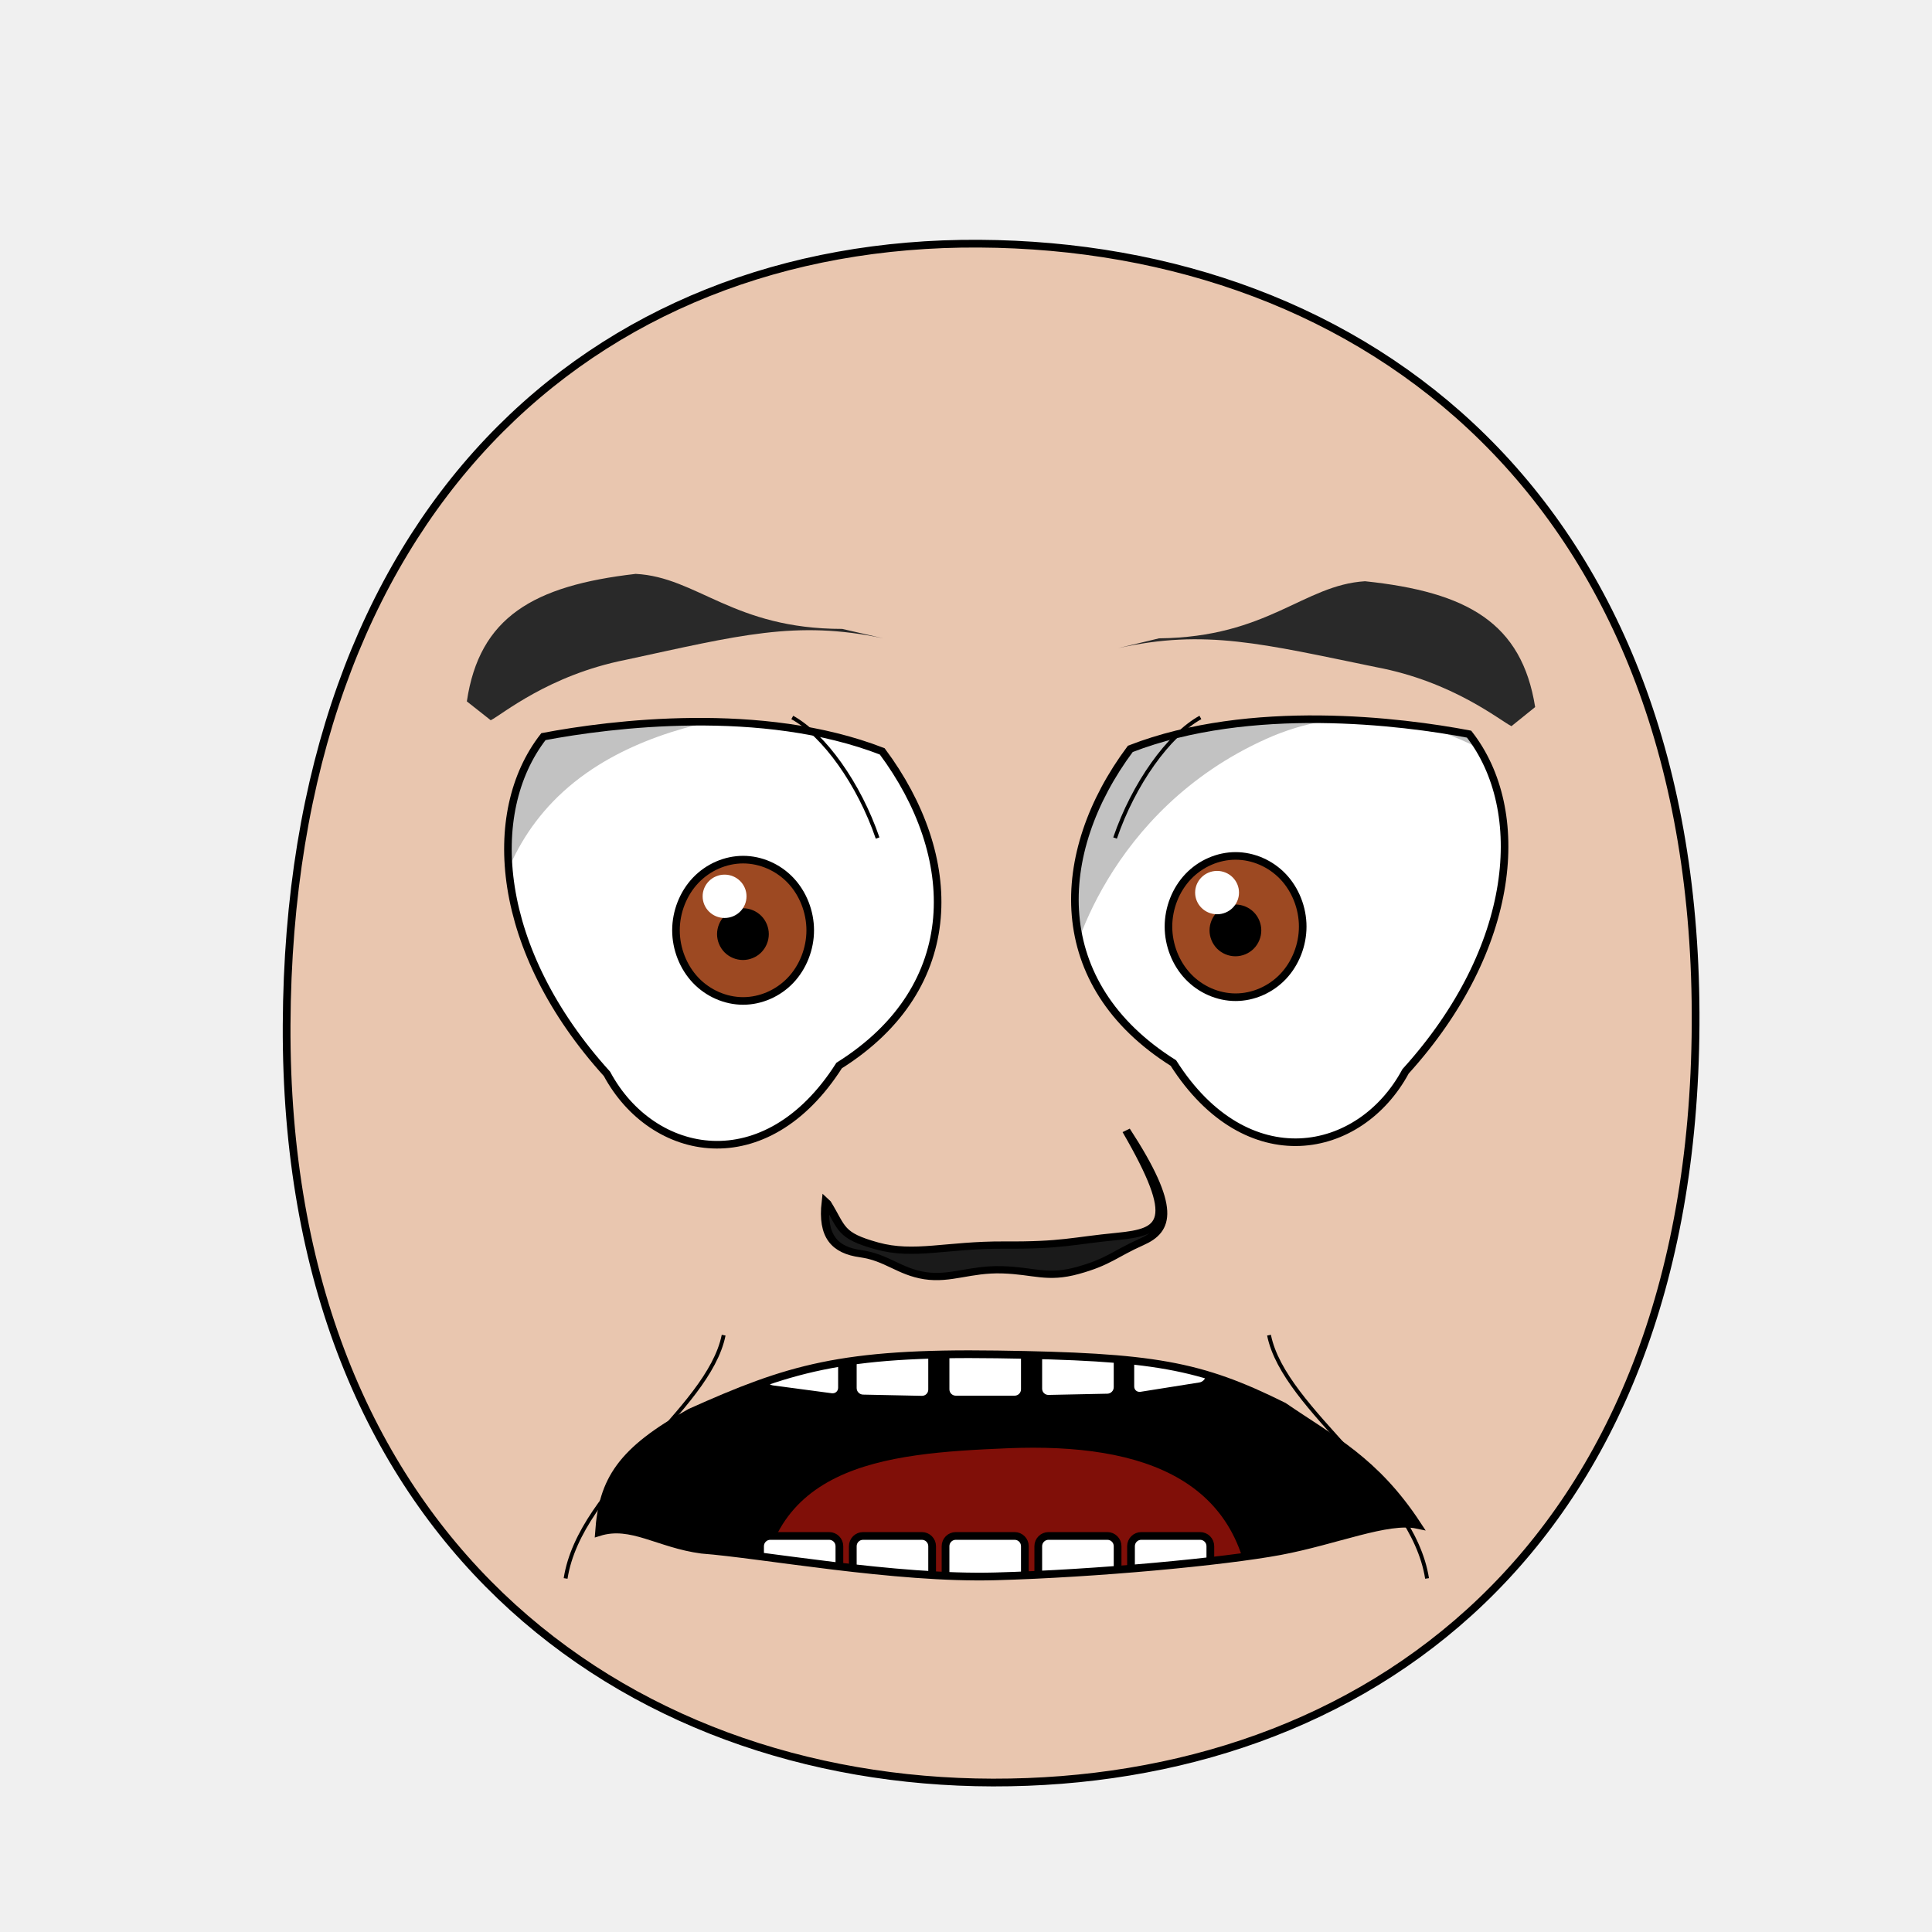
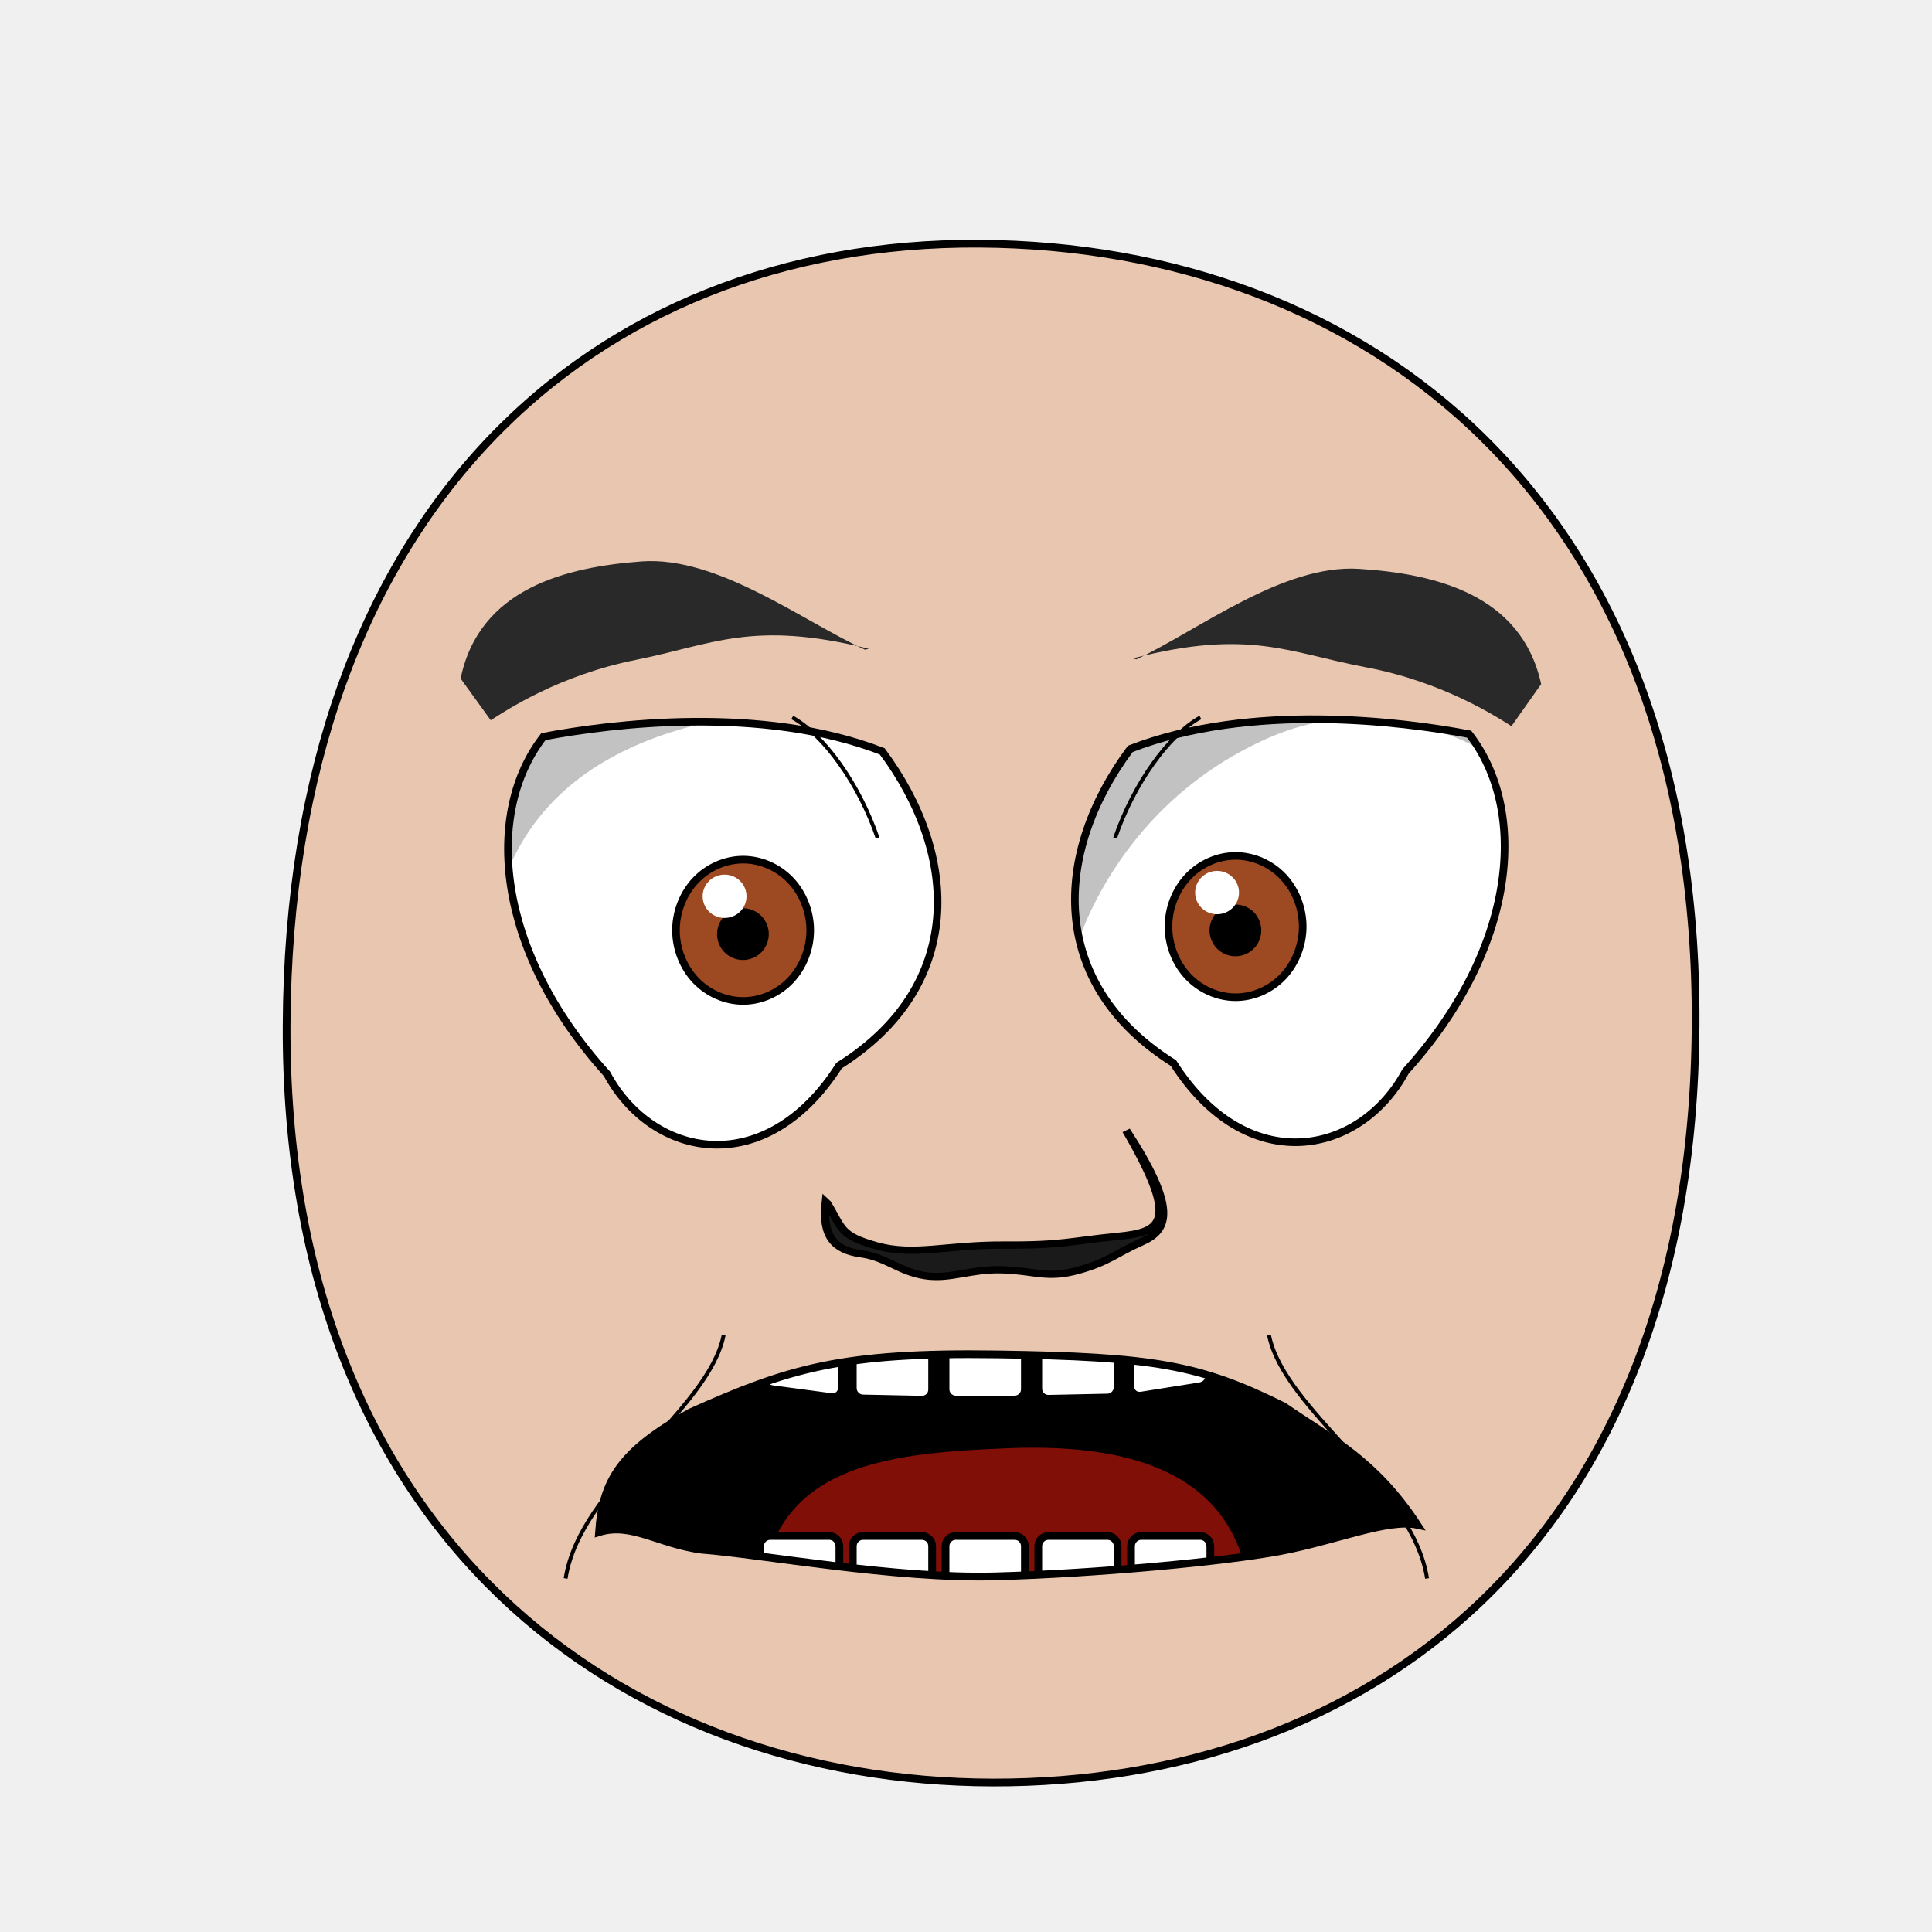
- <svg xmlns="http://www.w3.org/2000/svg" xmlns:xlink="http://www.w3.org/1999/xlink" height="100%" width="100%" id="emoticon-front-view" viewBox="0 0 250 250" version="1.1">
+ <svg xmlns="http://www.w3.org/2000/svg" xmlns:xlink="http://www.w3.org/1999/xlink" version="1.1" viewBox="0 0 250 250" id="emoticon-front-view" width="100%" height="100%">
  <defs id="defs4">
    <linearGradient id="linearGradient5745">
-       <stop style="stop-color:#f4c815;stop-opacity:1" offset="0" id="stop5747" />
-       <stop style="stop-color:#cc0000;stop-opacity:1" offset="1" id="stop5749" />
+       <stop style="stop-color:#f4c815;stop-opacity:1" id="stop5747" offset="0" />
+       <stop style="stop-color:#cc0000;stop-opacity:1" id="stop5749" offset="1" />
    </linearGradient>
    <linearGradient id="linearGradient2823">
-       <stop style="stop-color:#000000;stop-opacity:1" offset="0" id="stop2825" />
-       <stop style="stop-color:#6f0a5a;stop-opacity:1" offset="1" id="stop2827" />
+       <stop style="stop-color:#000000;stop-opacity:1" id="stop2825" offset="0" />
+       <stop style="stop-color:#6f0a5a;stop-opacity:1" id="stop2827" offset="1" />
    </linearGradient>
    <clipPath id="clipPath2967">
-       <use transform="translate(-57.140,-22.860)" xlink:href="#path3622" height="1" width="1" y="0" x="0" id="use2969">
+       <use transform="translate(-57.140,-22.860)" id="use2969" x="0" y="0" width="1" height="1" xlink:href="#path3622">
</use>
    </clipPath>
    <clipPath id="clipPath4022">
-       <use transform="matrix(-1,0,0,1,915.870,-3.770)" xlink:href="#path3622" height="250" width="250" y="0" x="0" id="use5959">
+       <use transform="matrix(-1,0,0,1,915.870,-3.770)" id="use5959" x="0" y="0" width="250" height="250" xlink:href="#path3622">
</use>
    </clipPath>
-     <radialGradient spreadMethod="pad" gradientTransform="matrix(98.09029,121.5278,-104.4591,83.94095,1881.611,1722.677)" gradientUnits="userSpaceOnUse" xlink:href="#linearGradient5745" id="radialGradient5694" fy="2.705" fx="-15.372" r="1" cy="2.705" cx="-15.372">
+     <radialGradient cx="-15.372" cy="2.705" r="1" fx="-15.372" fy="2.705" id="radialGradient5694" xlink:href="#linearGradient5745" gradientUnits="userSpaceOnUse" gradientTransform="matrix(98.09029,121.5278,-104.4591,83.94095,1881.611,1722.677)" spreadMethod="pad">
</radialGradient>
-     <linearGradient gradientTransform="translate(37.46307,-25.35117)" gradientUnits="userSpaceOnUse" xlink:href="#linearGradient2823" id="irisGradient" y2="606.466" x2="138.571" y1="488.076" x1="107.143">
+     <linearGradient x1="107.143" y1="488.076" x2="138.571" y2="606.466" id="irisGradient" xlink:href="#linearGradient2823" gradientUnits="userSpaceOnUse" gradientTransform="translate(37.46307,-25.35117)">
</linearGradient>
-     <clipPath clipPathUnits="userSpaceOnUse" id="clipPath-mouth">
-       <use x="0" y="0" xlink:href="#mouth-outline" id="use-mouth-outline" width="250" height="250" />
+     <clipPath id="clipPath-mouth" clipPathUnits="userSpaceOnUse">
+       <use height="250" width="250" id="use-mouth-outline" xlink:href="#mouth-outline" y="0" x="0" />
    </clipPath>
  </defs>
  <g id="head">
    <path style="fill:#e9c6af;stroke:#000000;stroke-width:1;stroke-opacity:1" d="M 128.480,230.660 C 176.270,230.750 219.010,200.570 219.410,132.640 219.800,64.720 176.760,31.810 126.680,31.530 76.600,31.240 37.380,66.280 37.090,132.640 36.800,199.010 80.690,230.570 128.480,230.660 Z" id="path164">
</path>
  </g>
  <g transform="matrix(0.160,0,0,0.160,62.840,33.620)" style="stroke-width:4.360;stroke-miterlimit:4;stroke-dasharray:none" id="left-eye">
    <path d="M 320.750,397.550 C 383.630,482.020 387.490,587.760 285.900,651.620 226.470,744.890 134.950,726.730 98.130,658.350 7.660,558.450 -1.200,447.180 46.750,385.630 100.890,375.350 223.600,359.810 320.750,397.550 Z" style="fill:#ffffff;stroke:#000000;stroke-width:6.140;stroke-miterlimit:4;stroke-opacity:1;stroke-dasharray:none" id="path3622">
</path>
-     <g transform="translate(57.140,22.860)" style="stroke-width:4.360;stroke-miterlimit:4;stroke-dasharray:none" id="lens" clip-path="url(#clipPath2967)">
+     <g transform="translate(57.140,22.860)" style="stroke-width:4.360;stroke-miterlimit:4;stroke-dasharray:none" clip-path="url(#clipPath2967)" id="lens">
      <g id="g4403">
        <path style="fill:#9d4922;fill-opacity:1;stroke:#000000;stroke-width:6.140;stroke-miterlimit:4;stroke-opacity:1;stroke-dasharray:none" d="M 205.380,519.390 C 205.380,534.350 199.530,549.210 189.480,559.790 179.430,570.370 165.310,576.530 151.090,576.530 136.880,576.530 122.760,570.370 112.710,559.790 102.660,549.210 96.800,534.350 96.800,519.390 96.800,504.430 102.660,489.560 112.710,478.980 122.760,468.400 136.880,462.240 151.090,462.240 165.310,462.240 179.430,468.400 189.480,478.980 199.530,489.560 205.380,504.430 205.380,519.390 Z" id="iris">
</path>
        <path d="M 168.810,522.490 C 168.810,527.160 166.890,531.810 163.580,535.120 160.270,538.430 155.630,540.350 150.950,540.350 146.270,540.350 141.630,538.430 138.320,535.120 135.020,531.810 133.090,527.160 133.090,522.490 133.090,517.810 135.020,513.160 138.320,509.850 141.630,506.550 146.270,504.620 150.950,504.620 155.630,504.620 160.270,506.550 163.580,509.850 166.890,513.160 168.810,517.810 168.810,522.490 Z" style="fill:#000000;fill-opacity:1;stroke:#000000;stroke-width:6.140;stroke-miterlimit:4;stroke-opacity:1;stroke-dasharray:none" id="pupil">
</path>
        <path d="M 153.850,491.900 C 153.850,501.610 145.920,509.430 136.110,509.430 126.320,509.430 118.370,501.610 118.370,491.900 118.370,482.240 126.320,474.370 136.110,474.370 145.920,474.370 153.850,482.240 153.850,491.900 Z" style="fill:#ffffff;fill-opacity:1;stroke:none" id="glare">
</path>
      </g>
      <path style="opacity:0.240;fill:#000000;stroke:#000000;stroke-width:1px;stroke-linecap:butt;stroke-linejoin:miter;stroke-opacity:1" d="M -51.390,603.840 -118.800,355.830 226.660,230.150 269.850,341.170 C 269.850,341.170 118.840,324.910 23.830,392.010 -83.630,467.890 -51.390,603.840 -51.390,603.840 Z" id="left-lid-shadow">
</path>
    </g>
  </g>
  <g transform="matrix(0.160,0,0,0.160,51.040,33.900)" style="stroke-width:4.360;stroke-miterlimit:4;stroke-dasharray:none" id="right-eye">
-     <use transform="matrix(-1,0,0,1,915.870,-3.770)" xlink:href="#path3622" height="250" width="250" y="0" x="0" id="use3959">
+     <use transform="matrix(-1,0,0,1,915.870,-3.770)" id="use3959" x="0" y="0" width="250" height="250" xlink:href="#path3622">
</use>
-     <g id="g4015" clip-path="url(#clipPath4022)">
-       <use transform="translate(529.190,18.100)" style="stroke-width:4.360;stroke-miterlimit:4;stroke-dasharray:none" xlink:href="#g4403" height="1" width="1" y="0" x="0" id="right-lens">
+     <g clip-path="url(#clipPath4022)" id="g4015">
+       <use transform="translate(529.190,18.100)" style="stroke-width:4.360;stroke-miterlimit:4;stroke-dasharray:none" id="right-lens" x="0" y="0" width="1" height="1" xlink:href="#g4403">
</use>
      <path style="opacity:0.240;fill:#000000;stroke:#000000;stroke-width:1px;stroke-linecap:butt;stroke-linejoin:miter;stroke-miterlimit:4;stroke-opacity:1;stroke-dasharray:none" d="M 544.620,581.570 504.110,366.680 777.130,253.410 938.410,436.090 C 938.410,436.090 833.010,327.620 704.750,385.300 576.490,442.960 544.200,565.900 544.620,581.570 Z" id="right-lid-shadow">
</path>
    </g>
  </g>
-   <path d="M 114.300,82.600 C 103.010,80.200 95.580,82.230 80.930,85.390 70.990,87.360 64.980,92.460 63.500,93.200 L 60.410,90.760 C 62.030,79.850 69.030,75.780 82.260,74.260 90.220,74.670 94.890,81.380 108.980,81.380 Z" style="fill:#292929;fill-opacity:1;fill-rule:nonzero;stroke:4;stroke-width:1;stroke-miterlimit:115.180;stroke-opacity:82.450;stroke-dasharray:none" id="left-eye-brow">
+   <path d="M 112.416,83.946 C 97.359,80.200 92.204,83.410 82.276,85.390 72.358,87.360 65.488,91.922 63.500,93.200 L 59.603,87.800 C 62.030,76.083 73.336,73.358 83.067,72.645 92.869,71.953 103.771,80.304 111.940,84.071 Z" style="fill:#292929;fill-opacity:1;fill-rule:nonzero;stroke:4;stroke-width:1;stroke-miterlimit:115.180;stroke-opacity:20.080;stroke-dasharray:none" id="left-eye-brow">
</path>
  <g style="stroke-width:1" transform="matrix(1.130,0,0,1,-17.270,2.110)" id="nose">
    <path style="fill:#1a1a1a;stroke:#000000;stroke-width:0.940;stroke-miterlimit:4;stroke-dasharray:none" d="M 110.020,153.620 C 111.770,156.850 111.400,157.760 115.700,159.110 119.990,160.450 123.630,158.960 130.310,159 136.980,159.050 138.020,158.450 143.240,157.880 148.470,157.300 150.360,156.080 144.250,144.170 150.080,154.270 149.100,157.050 146.020,158.590 142.950,160.130 142.240,161.190 138.690,162.290 135.170,163.390 133.710,162.320 130.040,162.200 126.360,162.080 124.140,163.470 121.190,162.960 118.250,162.440 116.830,160.590 113.850,160.120 110.860,159.660 109.390,157.880 109.840,153.430 Z" id="nose-outline">
</path>
  </g>
-   <use transform="matrix(-1,0.010,0.010,1,258.150,0.130)" xlink:href="#left-eye-brow" height="250" width="250" y="0" x="0" id="right-eye-brow">
+   <use transform="matrix(-1,0.010,0.010,1,258.150,0.130)" id="right-eye-brow" x="0" y="0" width="250" height="250" xlink:href="#left-eye-brow">
</use>
  <g id="mouth">
-     <g clip-path="url(#clipPath-mouth)" id="mouth-interior">
-       <rect style="fill:#000000;fill-opacity:1;stroke:none" id="mouth-background" width="119.944" height="66.556" x="68.16" y="159.934">
+     <g id="mouth-interior" clip-path="url(#clipPath-mouth)">
+       <rect style="fill:#000000;fill-opacity:1;stroke:none" y="159.934" x="68.16" height="66.556" width="119.944" id="mouth-background">
</rect>
      <path d="M 98.340,209.750 C 98.010,189.460 114.230,188.070 130.460,187.400 148.010,186.690 161.920,191.440 161.920,209.750 140.730,209.750 119.540,209.750 98.340,209.750 Z" style="fill:#800f08;fill-opacity:1;stroke:none" id="tongue">
</path>
-       <g style="stroke:#000000;stroke-opacity:1" transform="translate(4,-6.350)" morph="fix-children" id="upper-teeth">
-         <rect transform="matrix(0.991225,0.1321854,0,1,0,0)" rx="1.336" ry="1.325" y="158.195" x="95.524" height="15.123" width="10.356" id="tooth-02" style="fill:#ffffff;fill-opacity:1;stroke:#000000;stroke-width:1.004;stroke-opacity:1">
+       <g style="stroke:#000000;stroke-opacity:1" transform="translate(4,-6.350)" id="upper-teeth" morph="fix-children">
+         <rect style="fill:#ffffff;fill-opacity:1;stroke:#000000;stroke-width:1.004;stroke-opacity:1" id="tooth-02" width="10.356" height="15.123" x="95.524" y="158.195" ry="1.325" rx="1.336" transform="matrix(0.991225,0.1321854,0,1,0,0)">
</rect>
-         <rect transform="matrix(0.999781,0.02092668,0,1,0,0)" id="tooth-03" width="10.267" height="15.123" x="106.375" y="169.934" ry="1.325" rx="1.325" style="fill:#ffffff;fill-opacity:1;stroke:#000000;stroke-width:1;stroke-opacity:1">
+         <rect style="fill:#ffffff;fill-opacity:1;stroke:#000000;stroke-width:1;stroke-opacity:1" rx="1.325" ry="1.325" y="169.934" x="106.375" height="15.123" width="10.267" id="tooth-03" transform="matrix(0.999781,0.02092668,0,1,0,0)">
</rect>
-         <rect rx="1.325" ry="1.325" y="172.327" x="118.352" height="15.123" width="10.265" id="tooth-04" style="fill:#ffffff;fill-opacity:1;stroke:#000000;stroke-opacity:1">
+         <rect style="fill:#ffffff;fill-opacity:1;stroke:#000000;stroke-opacity:1" id="tooth-04" width="10.265" height="15.123" x="118.352" y="172.327" ry="1.325" rx="1.325">
</rect>
-         <rect transform="matrix(0.999781,-0.02092669,0,1,0,0)" id="tooth-05" width="10.267" height="15.123" x="130.381" y="174.986" ry="1.325" rx="1.325" style="fill:#ffffff;fill-opacity:1;stroke:#000000;stroke-width:1;stroke-opacity:1">
+         <rect style="fill:#ffffff;fill-opacity:1;stroke:#000000;stroke-width:1;stroke-opacity:1" rx="1.325" ry="1.325" y="174.986" x="130.381" height="15.123" width="10.267" id="tooth-05" transform="matrix(0.999781,-0.02092669,0,1,0,0)">
</rect>
-         <rect transform="matrix(0.9876076,-0.1569434,0,1,0,0)" rx="1.341" ry="1.325" y="194.646" x="144.054" height="15.123" width="10.394" id="tooth-06" style="fill:#ffffff;fill-opacity:1;stroke:#000000;stroke-width:1.006;stroke-opacity:1">
+         <rect style="fill:#ffffff;fill-opacity:1;stroke:#000000;stroke-width:1.006;stroke-opacity:1" id="tooth-06" width="10.394" height="15.123" x="144.054" y="194.646" ry="1.325" rx="1.341" transform="matrix(0.9876076,-0.1569434,0,1,0,0)">
</rect>
      </g>
      <g style="stroke:#000000;stroke-opacity:1" transform="translate(4,26.660)" id="lower-teeth">
-         <rect style="fill:#ffffff;fill-opacity:1;stroke:#000000;stroke-opacity:1" id="tooth-09" width="10.265" height="15.123" x="94.352" y="172.091" ry="1.325" rx="1.325">
+         <rect style="fill:#ffffff;fill-opacity:1;stroke:#000000;stroke-opacity:1" rx="1.325" ry="1.325" y="172.091" x="94.352" height="15.123" width="10.265" id="tooth-09">
</rect>
-         <rect style="fill:#ffffff;fill-opacity:1;stroke:#000000;stroke-opacity:1" rx="1.325" ry="1.325" y="172.091" x="106.352" height="15.123" width="10.265" id="tooth-10">
+         <rect style="fill:#ffffff;fill-opacity:1;stroke:#000000;stroke-opacity:1" id="tooth-10" width="10.265" height="15.123" x="106.352" y="172.091" ry="1.325" rx="1.325">
</rect>
-         <rect style="fill:#ffffff;fill-opacity:1;stroke:#000000;stroke-opacity:1" id="tooth-11" width="10.265" height="15.123" x="118.352" y="172.091" ry="1.325" rx="1.325">
+         <rect style="fill:#ffffff;fill-opacity:1;stroke:#000000;stroke-opacity:1" rx="1.325" ry="1.325" y="172.091" x="118.352" height="15.123" width="10.265" id="tooth-11">
</rect>
-         <rect style="fill:#ffffff;fill-opacity:1;stroke:#000000;stroke-opacity:1" rx="1.325" ry="1.325" y="172.091" x="130.352" height="15.123" width="10.265" id="tooth-12">
+         <rect style="fill:#ffffff;fill-opacity:1;stroke:#000000;stroke-opacity:1" id="tooth-12" width="10.265" height="15.123" x="130.352" y="172.091" ry="1.325" rx="1.325">
</rect>
-         <rect style="fill:#ffffff;fill-opacity:1;stroke:#000000;stroke-opacity:1" id="tooth-13" width="10.265" height="15.123" x="142.352" y="172.091" ry="1.325" rx="1.325">
+         <rect style="fill:#ffffff;fill-opacity:1;stroke:#000000;stroke-opacity:1" rx="1.325" ry="1.325" y="172.091" x="142.352" height="15.123" width="10.265" id="tooth-13">
</rect>
      </g>
    </g>
    <path d="M 183.400,197.310 C 179.530,196.490 172.920,199.350 165.630,200.720 158.330,202.080 141.860,203.620 128.810,203.980 115.820,204.340 98.550,201.120 90.800,200.530 85.200,199.790 81.700,196.950 77.510,198.260 77.980,191.560 80.340,187.740 89.320,182.770 102.020,177.070 108.880,174.970 129.020,175.260 149.230,175.550 155.270,176.590 166.090,181.970 172.360,186.270 177.920,188.960 183.400,197.310 Z" style="fill:none;stroke:#000000;stroke-width:1px;stroke-miterlimit:4;stroke-opacity:1" id="mouth-outline">
</path>
  </g>
  <g style="stroke-width:0.500;stroke-miterlimit:4;stroke-dasharray:none" id="wrinkles">
    <path d="M 102.520,92.840 C 106.630,95.110 111.160,101.420 113.560,108.440" style="fill:none;stroke:#000000;stroke-width:0.500;stroke-linecap:butt;stroke-linejoin:miter;stroke-miterlimit:4;stroke-opacity:1;stroke-dasharray:none" id="wrinkle-left-brow">
</path>
    <path d="M 73.190,204.250 C 75.060,192.280 91.670,182.550 93.640,172.770" style="fill:none;stroke:#000000;stroke-width:0.500;stroke-linecap:butt;stroke-linejoin:miter;stroke-opacity:1;stroke-miterlimit:4;stroke-dasharray:none" id="wrinkle-left-cheek">
</path>
-     <use transform="matrix(-1,0,0,1,257.850,0)" style="stroke-width:0.500;stroke-miterlimit:4;stroke-dasharray:none" x="0" y="0" xlink:href="#wrinkle-left-brow" id="wrinkle-right-brow" width="250" height="250">
+     <use transform="matrix(-1,0,0,1,257.850,0)" style="stroke-width:0.500;stroke-miterlimit:4;stroke-dasharray:none" height="250" width="250" id="wrinkle-right-brow" xlink:href="#wrinkle-left-brow" y="0" x="0">
</use>
-     <use transform="matrix(-1,0,0,1,257.850,0)" style="stroke-width:0.500;stroke-miterlimit:4;stroke-dasharray:none" x="0" y="0" xlink:href="#wrinkle-left-cheek" id="wrinkle-right-cheek" width="250" height="250">
+     <use transform="matrix(-1,0,0,1,257.850,0)" style="stroke-width:0.500;stroke-miterlimit:4;stroke-dasharray:none" height="250" width="250" id="wrinkle-right-cheek" xlink:href="#wrinkle-left-cheek" y="0" x="0">
</use>
  </g>
</svg>
